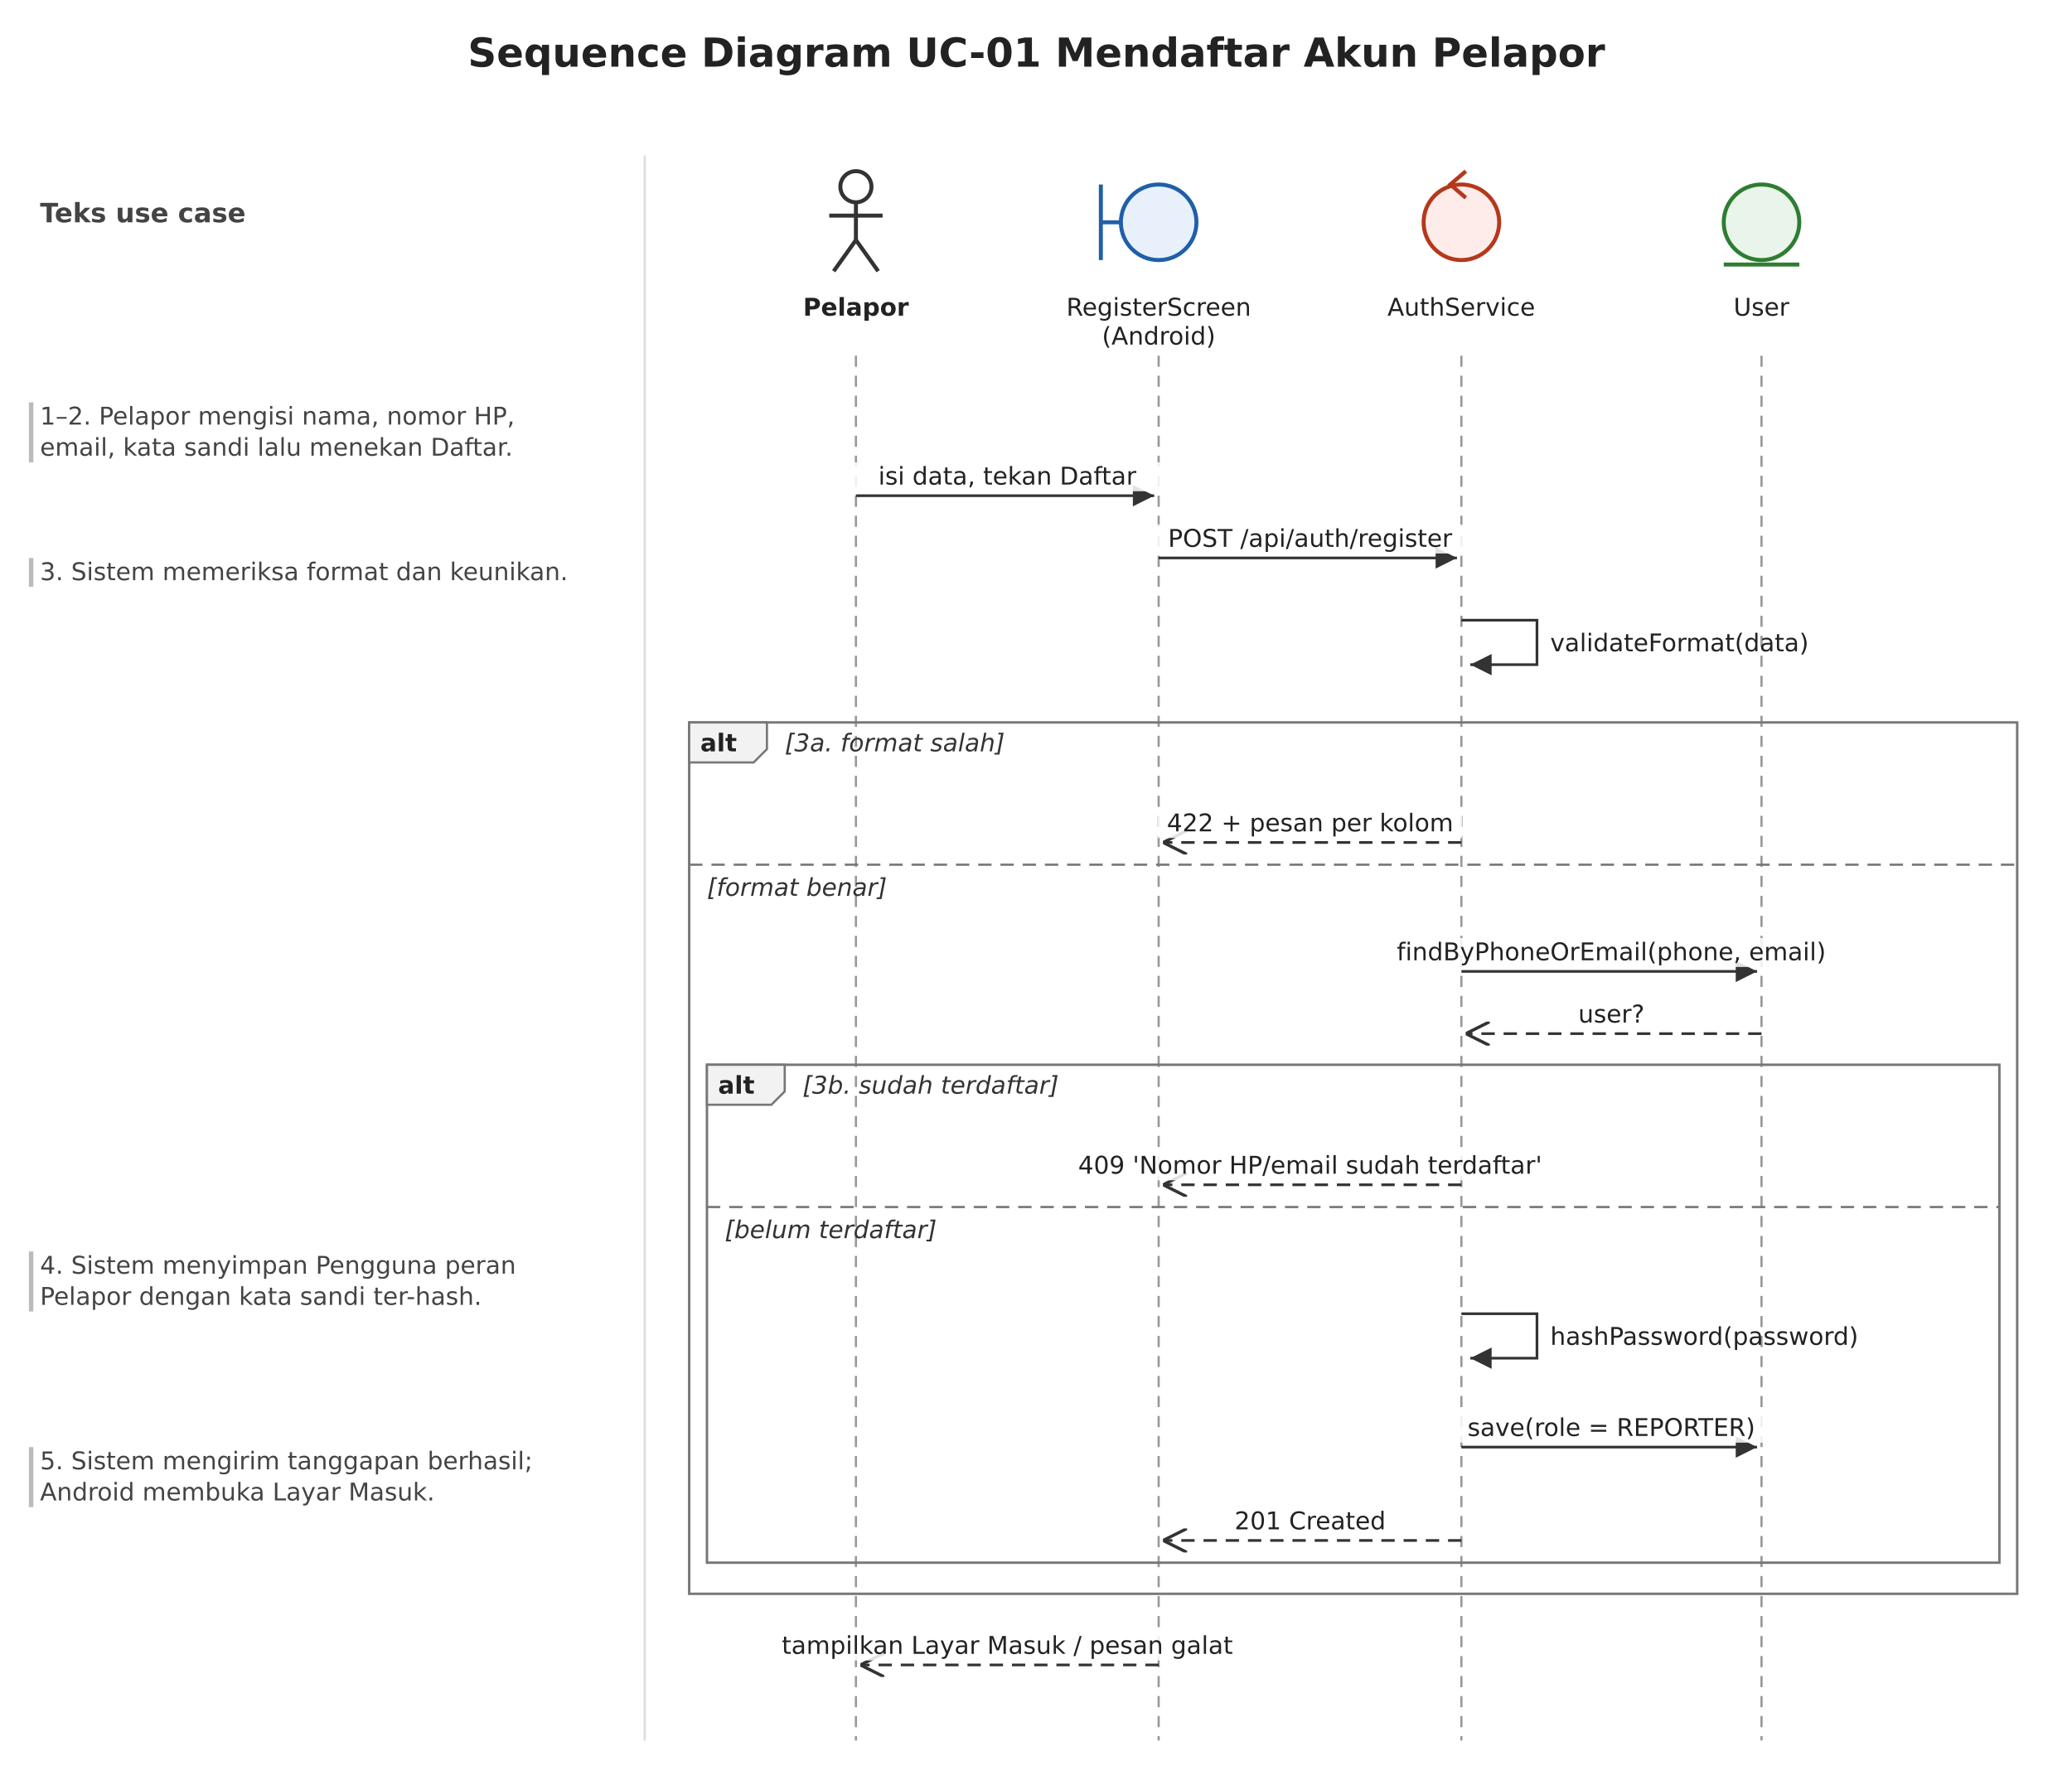
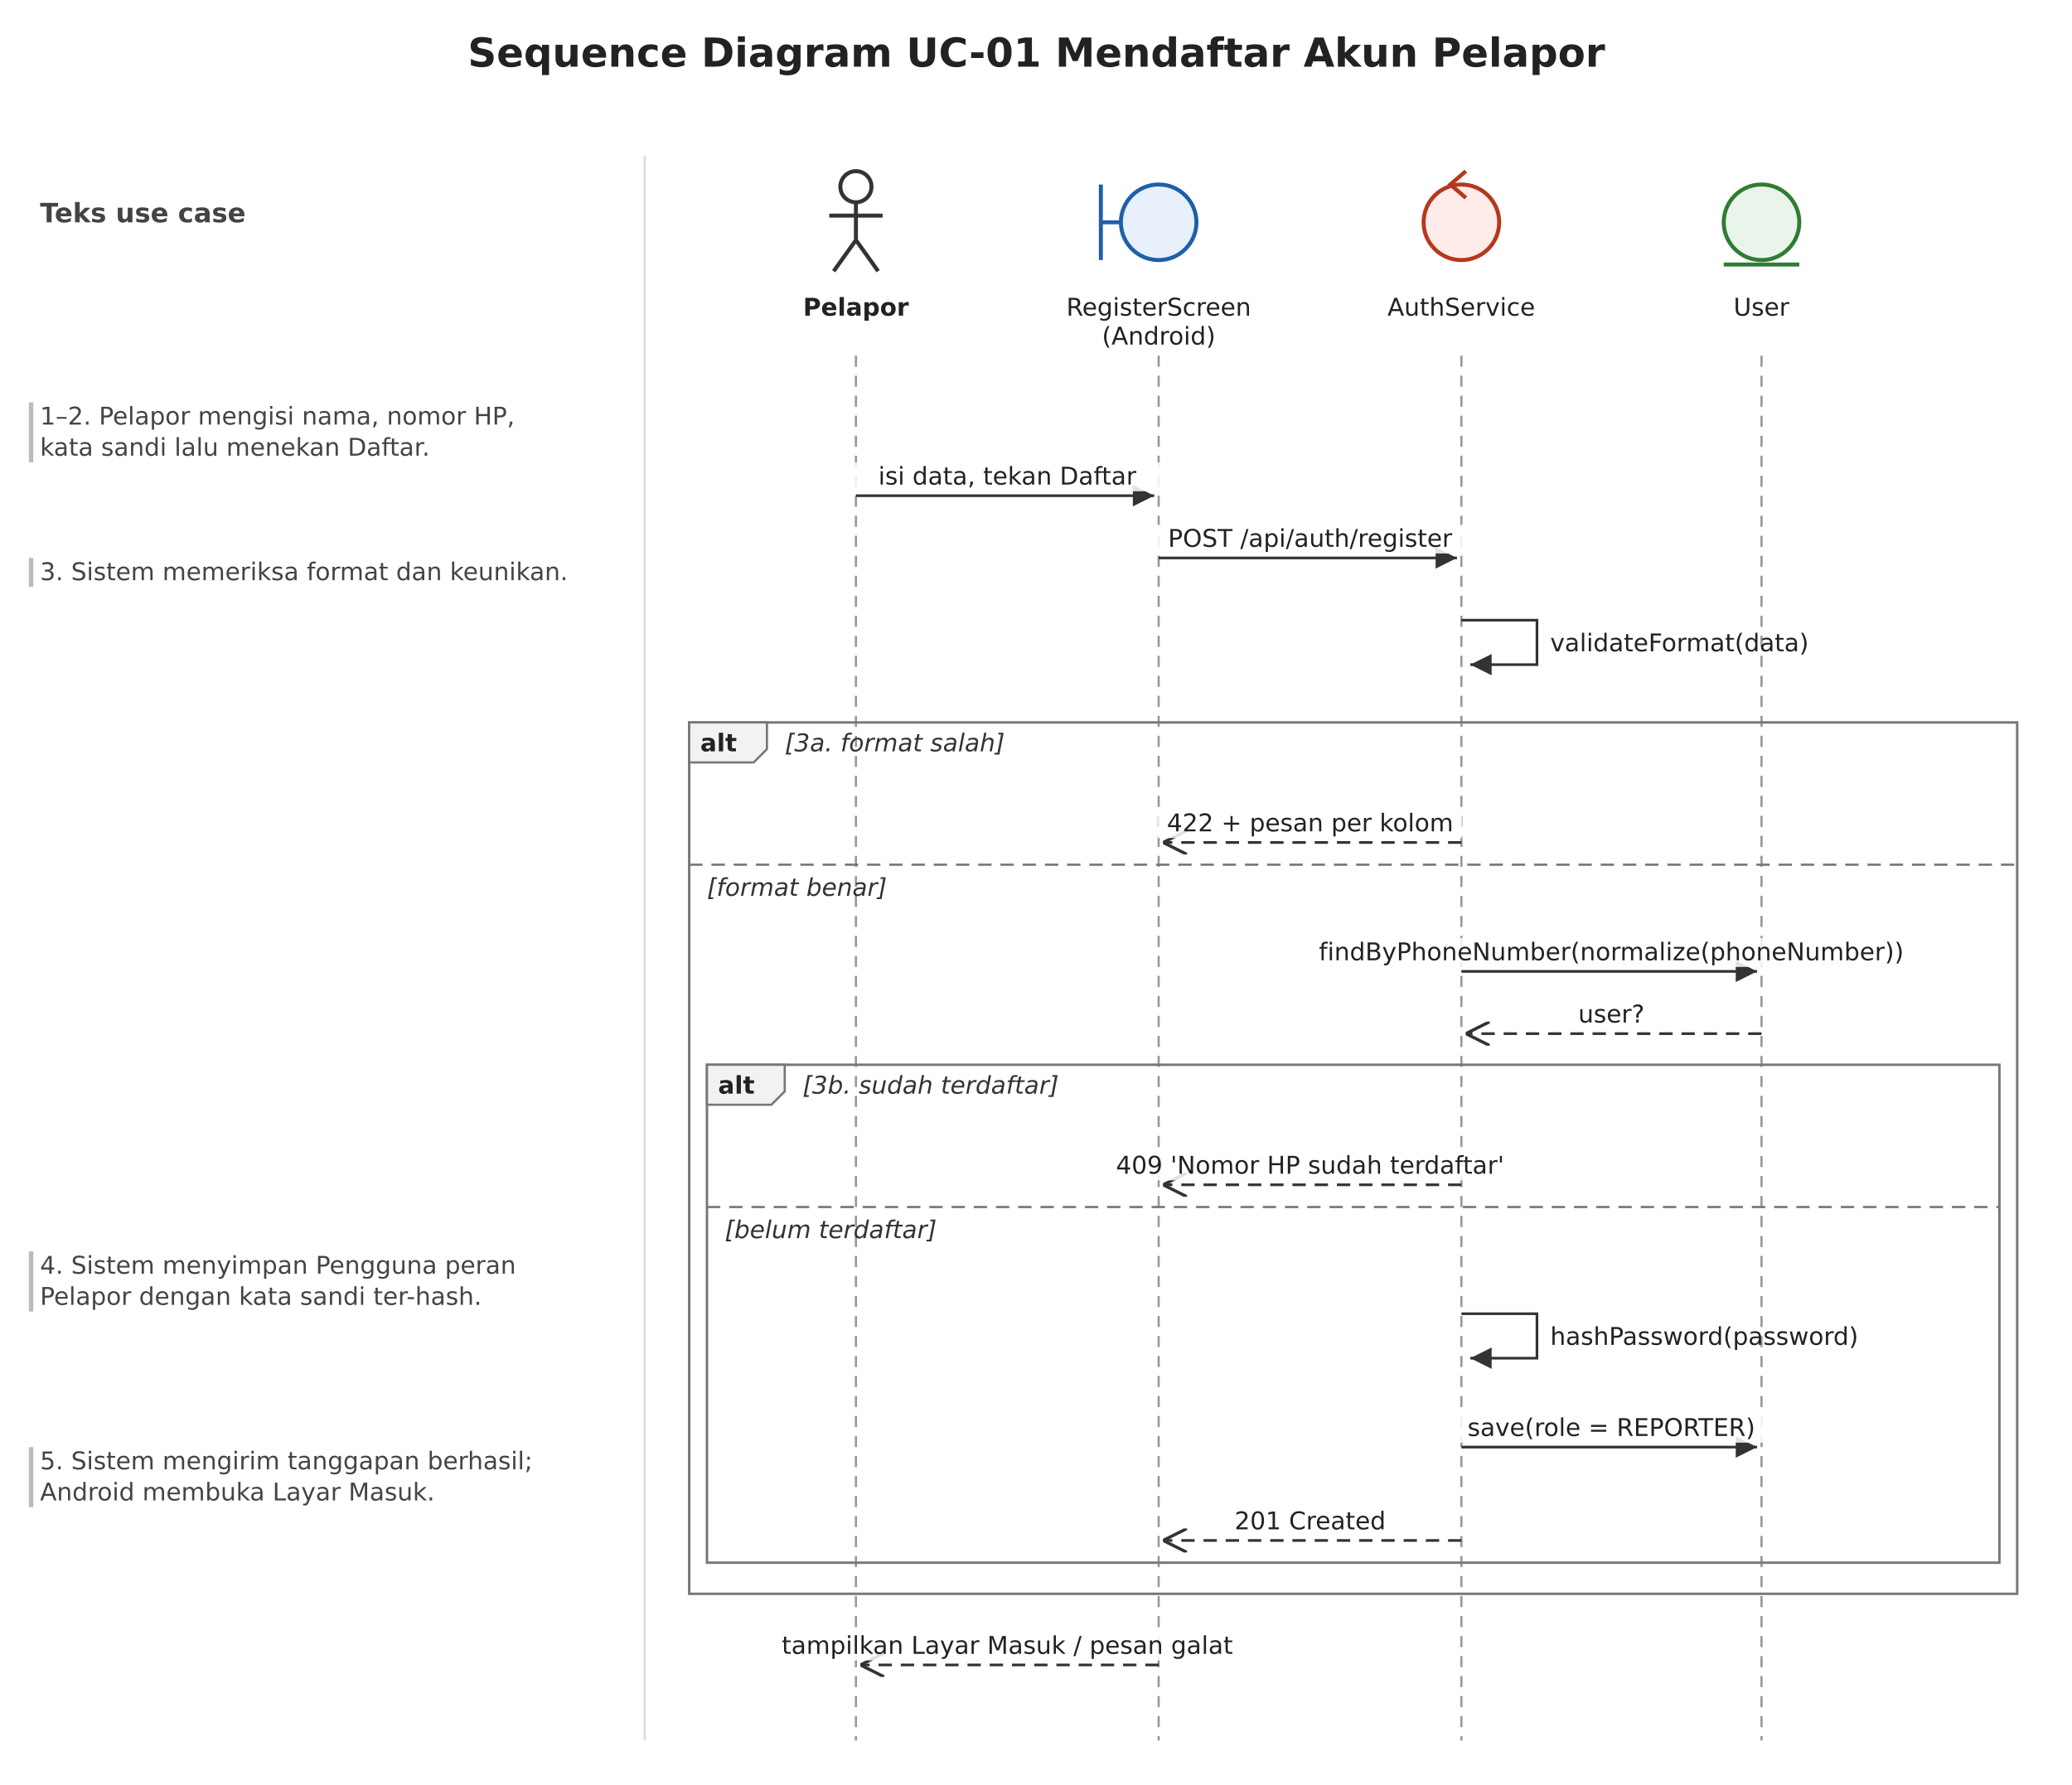
<svg xmlns="http://www.w3.org/2000/svg" width="932" height="803" viewBox="0 0 932 803">
  <defs>
    <marker id="ar" viewBox="0 0 10 10" refX="10" refY="5" markerWidth="8" markerHeight="8" orient="auto">
      <path d="M0,0 L10,5 L0,10 z" fill="#333" />
    </marker>
    <marker id="aro" viewBox="0 0 10 10" refX="10" refY="5" markerWidth="9" markerHeight="9" orient="auto">
      <path d="M0,0 L10,5 L0,10" fill="none" stroke="#333" stroke-width="1.3" />
    </marker>
  </defs>
  <rect width="100%" height="100%" fill="#fff" />
  <text x="466.2" y="30.0" font-family="DejaVu Sans, Arial, sans-serif" font-size="18" text-anchor="middle" font-weight="bold" fill="#222">Sequence Diagram UC-01 Mendaftar Akun Pelapor</text>
  <line x1="385.0" y1="160" x2="385.0" y2="783" stroke="#999" stroke-dasharray="5 4" />
  <g stroke="#333" stroke-width="1.8" fill="none">
    <circle cx="385.0" cy="84" r="7" />
    <line x1="385.0" y1="91" x2="385.0" y2="108" />
    <line x1="373.0" y1="97" x2="397.0" y2="97" />
    <line x1="385.0" y1="108" x2="375.0" y2="122" />
    <line x1="385.0" y1="108" x2="395.0" y2="122" />
  </g>
  <text x="385.0" y="142.0" font-family="DejaVu Sans, Arial, sans-serif" font-size="11" text-anchor="middle" font-weight="bold" fill="#222">Pelapor</text>
  <line x1="521.173" y1="160" x2="521.173" y2="783" stroke="#999" stroke-dasharray="5 4" />
  <g stroke="#1f5fa8" stroke-width="1.8">
    <circle cx="521.173" cy="100" r="17" fill="#e8f0fb" />
    <line x1="495.173" y1="83" x2="495.173" y2="117" />
    <line x1="495.173" y1="100" x2="504.173" y2="100" />
  </g>
  <text x="521.2" y="142.0" font-family="DejaVu Sans, Arial, sans-serif" font-size="11" text-anchor="middle" font-weight="normal" fill="#222">RegisterScreen</text>
  <text x="521.2" y="155.0" font-family="DejaVu Sans, Arial, sans-serif" font-size="11" text-anchor="middle" font-weight="normal" fill="#222">(Android)</text>
  <line x1="657.345" y1="160" x2="657.345" y2="783" stroke="#999" stroke-dasharray="5 4" />
  <g stroke="#b5381c" stroke-width="1.8">
    <circle cx="657.345" cy="100" r="17" fill="#fdecea" />
    <path d="M659.345,77 L652.345,83 L659.345,89" fill="none" />
  </g>
  <text x="657.3" y="142.0" font-family="DejaVu Sans, Arial, sans-serif" font-size="11" text-anchor="middle" font-weight="normal" fill="#222">AuthService</text>
  <line x1="792.345" y1="160" x2="792.345" y2="783" stroke="#999" stroke-dasharray="5 4" />
  <g stroke="#2e7d32" stroke-width="1.8">
    <circle cx="792.345" cy="100" r="17" fill="#e9f5ea" />
    <line x1="775.345" y1="119" x2="809.345" y2="119" />
  </g>
  <text x="792.3" y="142.0" font-family="DejaVu Sans, Arial, sans-serif" font-size="11" text-anchor="middle" font-weight="normal" fill="#222">User</text>
  <rect x="310" y="325" width="597.345" height="392" fill="none" stroke="#777" stroke-width="1.1" />
  <rect x="318" y="479" width="581.345" height="224" fill="none" stroke="#777" stroke-width="1.1" />
  <text x="18.0" y="191.0" font-family="DejaVu Sans, Arial, sans-serif" font-size="11" text-anchor="start" font-weight="normal" fill="#444">1–2. Pelapor mengisi nama, nomor HP,</text>
-   <text x="18.0" y="205.0" font-family="DejaVu Sans, Arial, sans-serif" font-size="11" text-anchor="start" font-weight="normal" fill="#444">email, kata sandi lalu menekan Daftar.</text>
+   <text x="18.0" y="205.0" font-family="DejaVu Sans, Arial, sans-serif" font-size="11" text-anchor="start" font-weight="normal" fill="#444">kata sandi lalu menekan Daftar.</text>
  <line x1="14" y1="181" x2="14" y2="208" stroke="#bbb" stroke-width="2" />
  <line x1="385.0" y1="223" x2="519.173" y2="223" stroke="#333" stroke-width="1.2" marker-end="url(#ar)" />
  <rect x="380.6" y="208" width="145.0" height="13" fill="#fff" opacity="0.85" />
  <text x="453.1" y="218.0" font-family="DejaVu Sans, Arial, sans-serif" font-size="11" text-anchor="middle" font-weight="normal" fill="#222">isi data, tekan Daftar</text>
  <line x1="521.173" y1="251" x2="655.345" y2="251" stroke="#333" stroke-width="1.2" marker-end="url(#ar)" />
  <rect x="510.7" y="236" width="157.1" height="13" fill="#fff" opacity="0.85" />
  <text x="589.3" y="246.0" font-family="DejaVu Sans, Arial, sans-serif" font-size="11" text-anchor="middle" font-weight="normal" fill="#222">POST /api/auth/register</text>
  <text x="18.0" y="261.0" font-family="DejaVu Sans, Arial, sans-serif" font-size="11" text-anchor="start" font-weight="normal" fill="#444">3. Sistem memeriksa format dan keunikan.</text>
  <line x1="14" y1="251" x2="14" y2="264" stroke="#bbb" stroke-width="2" />
  <path d="M657.345,279 h34 v20 H661.345" fill="none" stroke="#333" stroke-width="1.2" marker-end="url(#ar)" />
  <text x="697.3" y="293.0" font-family="DejaVu Sans, Arial, sans-serif" font-size="11" text-anchor="start" font-weight="normal" fill="#222">validateFormat(data)</text>
  <line x1="657.345" y1="379" x2="523.173" y2="379" stroke="#333" stroke-width="1.2" stroke-dasharray="6 4" marker-end="url(#aro)" />
  <rect x="520.8" y="364" width="136.8" height="13" fill="#fff" opacity="0.85" />
  <text x="589.3" y="374.0" font-family="DejaVu Sans, Arial, sans-serif" font-size="11" text-anchor="middle" font-weight="normal" fill="#222">422 + pesan per kolom</text>
  <line x1="657.345" y1="437" x2="790.345" y2="437" stroke="#333" stroke-width="1.2" marker-end="url(#ar)" />
-   <rect x="617.9" y="422" width="214.0" height="13" fill="#fff" opacity="0.85" />
-   <text x="724.8" y="432.0" font-family="DejaVu Sans, Arial, sans-serif" font-size="11" text-anchor="middle" font-weight="normal" fill="#222">findByPhoneOrEmail(phone, email)</text>
+   <rect x="589.4" y="422" width="270.9" height="13" fill="#fff" opacity="0.85" />
+   <text x="724.8" y="432.0" font-family="DejaVu Sans, Arial, sans-serif" font-size="11" text-anchor="middle" font-weight="normal" fill="#222">findByPhoneNumber(normalize(phoneNumber))</text>
  <line x1="792.345" y1="465" x2="659.345" y2="465" stroke="#333" stroke-width="1.2" stroke-dasharray="6 4" marker-end="url(#aro)" />
  <rect x="707.0" y="450" width="35.6" height="13" fill="#fff" opacity="0.85" />
  <text x="724.8" y="460.0" font-family="DejaVu Sans, Arial, sans-serif" font-size="11" text-anchor="middle" font-weight="normal" fill="#222">user?</text>
  <line x1="657.345" y1="533" x2="523.173" y2="533" stroke="#333" stroke-width="1.2" stroke-dasharray="6 4" marker-end="url(#aro)" />
-   <rect x="470.6" y="518" width="237.4" height="13" fill="#fff" opacity="0.85" />
-   <text x="589.3" y="528.0" font-family="DejaVu Sans, Arial, sans-serif" font-size="11" text-anchor="middle" font-weight="normal" fill="#222">409 'Nomor HP/email sudah terdaftar'</text>
+   <rect x="489.5" y="518" width="199.4" height="13" fill="#fff" opacity="0.85" />
+   <text x="589.3" y="528.0" font-family="DejaVu Sans, Arial, sans-serif" font-size="11" text-anchor="middle" font-weight="normal" fill="#222">409 'Nomor HP sudah terdaftar'</text>
  <text x="18.0" y="573.0" font-family="DejaVu Sans, Arial, sans-serif" font-size="11" text-anchor="start" font-weight="normal" fill="#444">4. Sistem menyimpan Pengguna peran</text>
  <text x="18.0" y="587.0" font-family="DejaVu Sans, Arial, sans-serif" font-size="11" text-anchor="start" font-weight="normal" fill="#444">Pelapor dengan kata sandi ter-hash.</text>
  <line x1="14" y1="563" x2="14" y2="590" stroke="#bbb" stroke-width="2" />
  <path d="M657.345,591 h34 v20 H661.345" fill="none" stroke="#333" stroke-width="1.2" marker-end="url(#ar)" />
  <text x="697.3" y="605.0" font-family="DejaVu Sans, Arial, sans-serif" font-size="11" text-anchor="start" font-weight="normal" fill="#222">hashPassword(password)</text>
  <line x1="657.345" y1="651" x2="790.345" y2="651" stroke="#333" stroke-width="1.2" marker-end="url(#ar)" />
  <rect x="648.8" y="636" width="152.0" height="13" fill="#fff" opacity="0.85" />
  <text x="724.8" y="646.0" font-family="DejaVu Sans, Arial, sans-serif" font-size="11" text-anchor="middle" font-weight="normal" fill="#222">save(role = REPORTER)</text>
  <text x="18.0" y="661.0" font-family="DejaVu Sans, Arial, sans-serif" font-size="11" text-anchor="start" font-weight="normal" fill="#444">5. Sistem mengirim tanggapan berhasil;</text>
  <text x="18.0" y="675.0" font-family="DejaVu Sans, Arial, sans-serif" font-size="11" text-anchor="start" font-weight="normal" fill="#444">Android membuka Layar Masuk.</text>
  <line x1="14" y1="651" x2="14" y2="678" stroke="#bbb" stroke-width="2" />
  <line x1="657.345" y1="693" x2="523.173" y2="693" stroke="#333" stroke-width="1.2" stroke-dasharray="6 4" marker-end="url(#aro)" />
  <rect x="551.5" y="678" width="75.5" height="13" fill="#fff" opacity="0.85" />
  <text x="589.3" y="688.0" font-family="DejaVu Sans, Arial, sans-serif" font-size="11" text-anchor="middle" font-weight="normal" fill="#222">201 Created</text>
  <path d="M318,479 h34.975 v12 l-6,6 H318 z" fill="#f2f2f2" stroke="#777" />
  <text x="323.0" y="492.0" font-family="DejaVu Sans, Arial, sans-serif" font-size="11" text-anchor="start" font-weight="bold" fill="#222">alt</text>
  <text x="361.0" y="492.0" font-family="DejaVu Sans, Arial, sans-serif" font-size="11" text-anchor="start" font-weight="normal" fill="#333" font-style="italic">[3b. sudah terdaftar]</text>
  <line x1="318" y1="543" x2="899.345" y2="543" stroke="#777" stroke-dasharray="6 4" />
  <text x="326.0" y="557.0" font-family="DejaVu Sans, Arial, sans-serif" font-size="11" text-anchor="start" font-weight="normal" fill="#333" font-style="italic">[belum terdaftar]</text>
  <path d="M310,325 h34.975 v12 l-6,6 H310 z" fill="#f2f2f2" stroke="#777" />
  <text x="315.0" y="338.0" font-family="DejaVu Sans, Arial, sans-serif" font-size="11" text-anchor="start" font-weight="bold" fill="#222">alt</text>
  <text x="353.0" y="338.0" font-family="DejaVu Sans, Arial, sans-serif" font-size="11" text-anchor="start" font-weight="normal" fill="#333" font-style="italic">[3a. format salah]</text>
  <line x1="310" y1="389" x2="907.345" y2="389" stroke="#777" stroke-dasharray="6 4" />
  <text x="318.0" y="403.0" font-family="DejaVu Sans, Arial, sans-serif" font-size="11" text-anchor="start" font-weight="normal" fill="#333" font-style="italic">[format benar]</text>
  <line x1="521.173" y1="749" x2="387.0" y2="749" stroke="#333" stroke-width="1.2" stroke-dasharray="6 4" marker-end="url(#aro)" />
  <rect x="338.5" y="734" width="229.2" height="13" fill="#fff" opacity="0.85" />
  <text x="453.1" y="744.0" font-family="DejaVu Sans, Arial, sans-serif" font-size="11" text-anchor="middle" font-weight="normal" fill="#222">tampilkan Layar Masuk / pesan galat</text>
  <text x="18.0" y="100.0" font-family="DejaVu Sans, Arial, sans-serif" font-size="12" text-anchor="start" font-weight="bold" fill="#444">Teks use case</text>
  <line x1="290" y1="70" x2="290" y2="783" stroke="#ddd" />
</svg>
